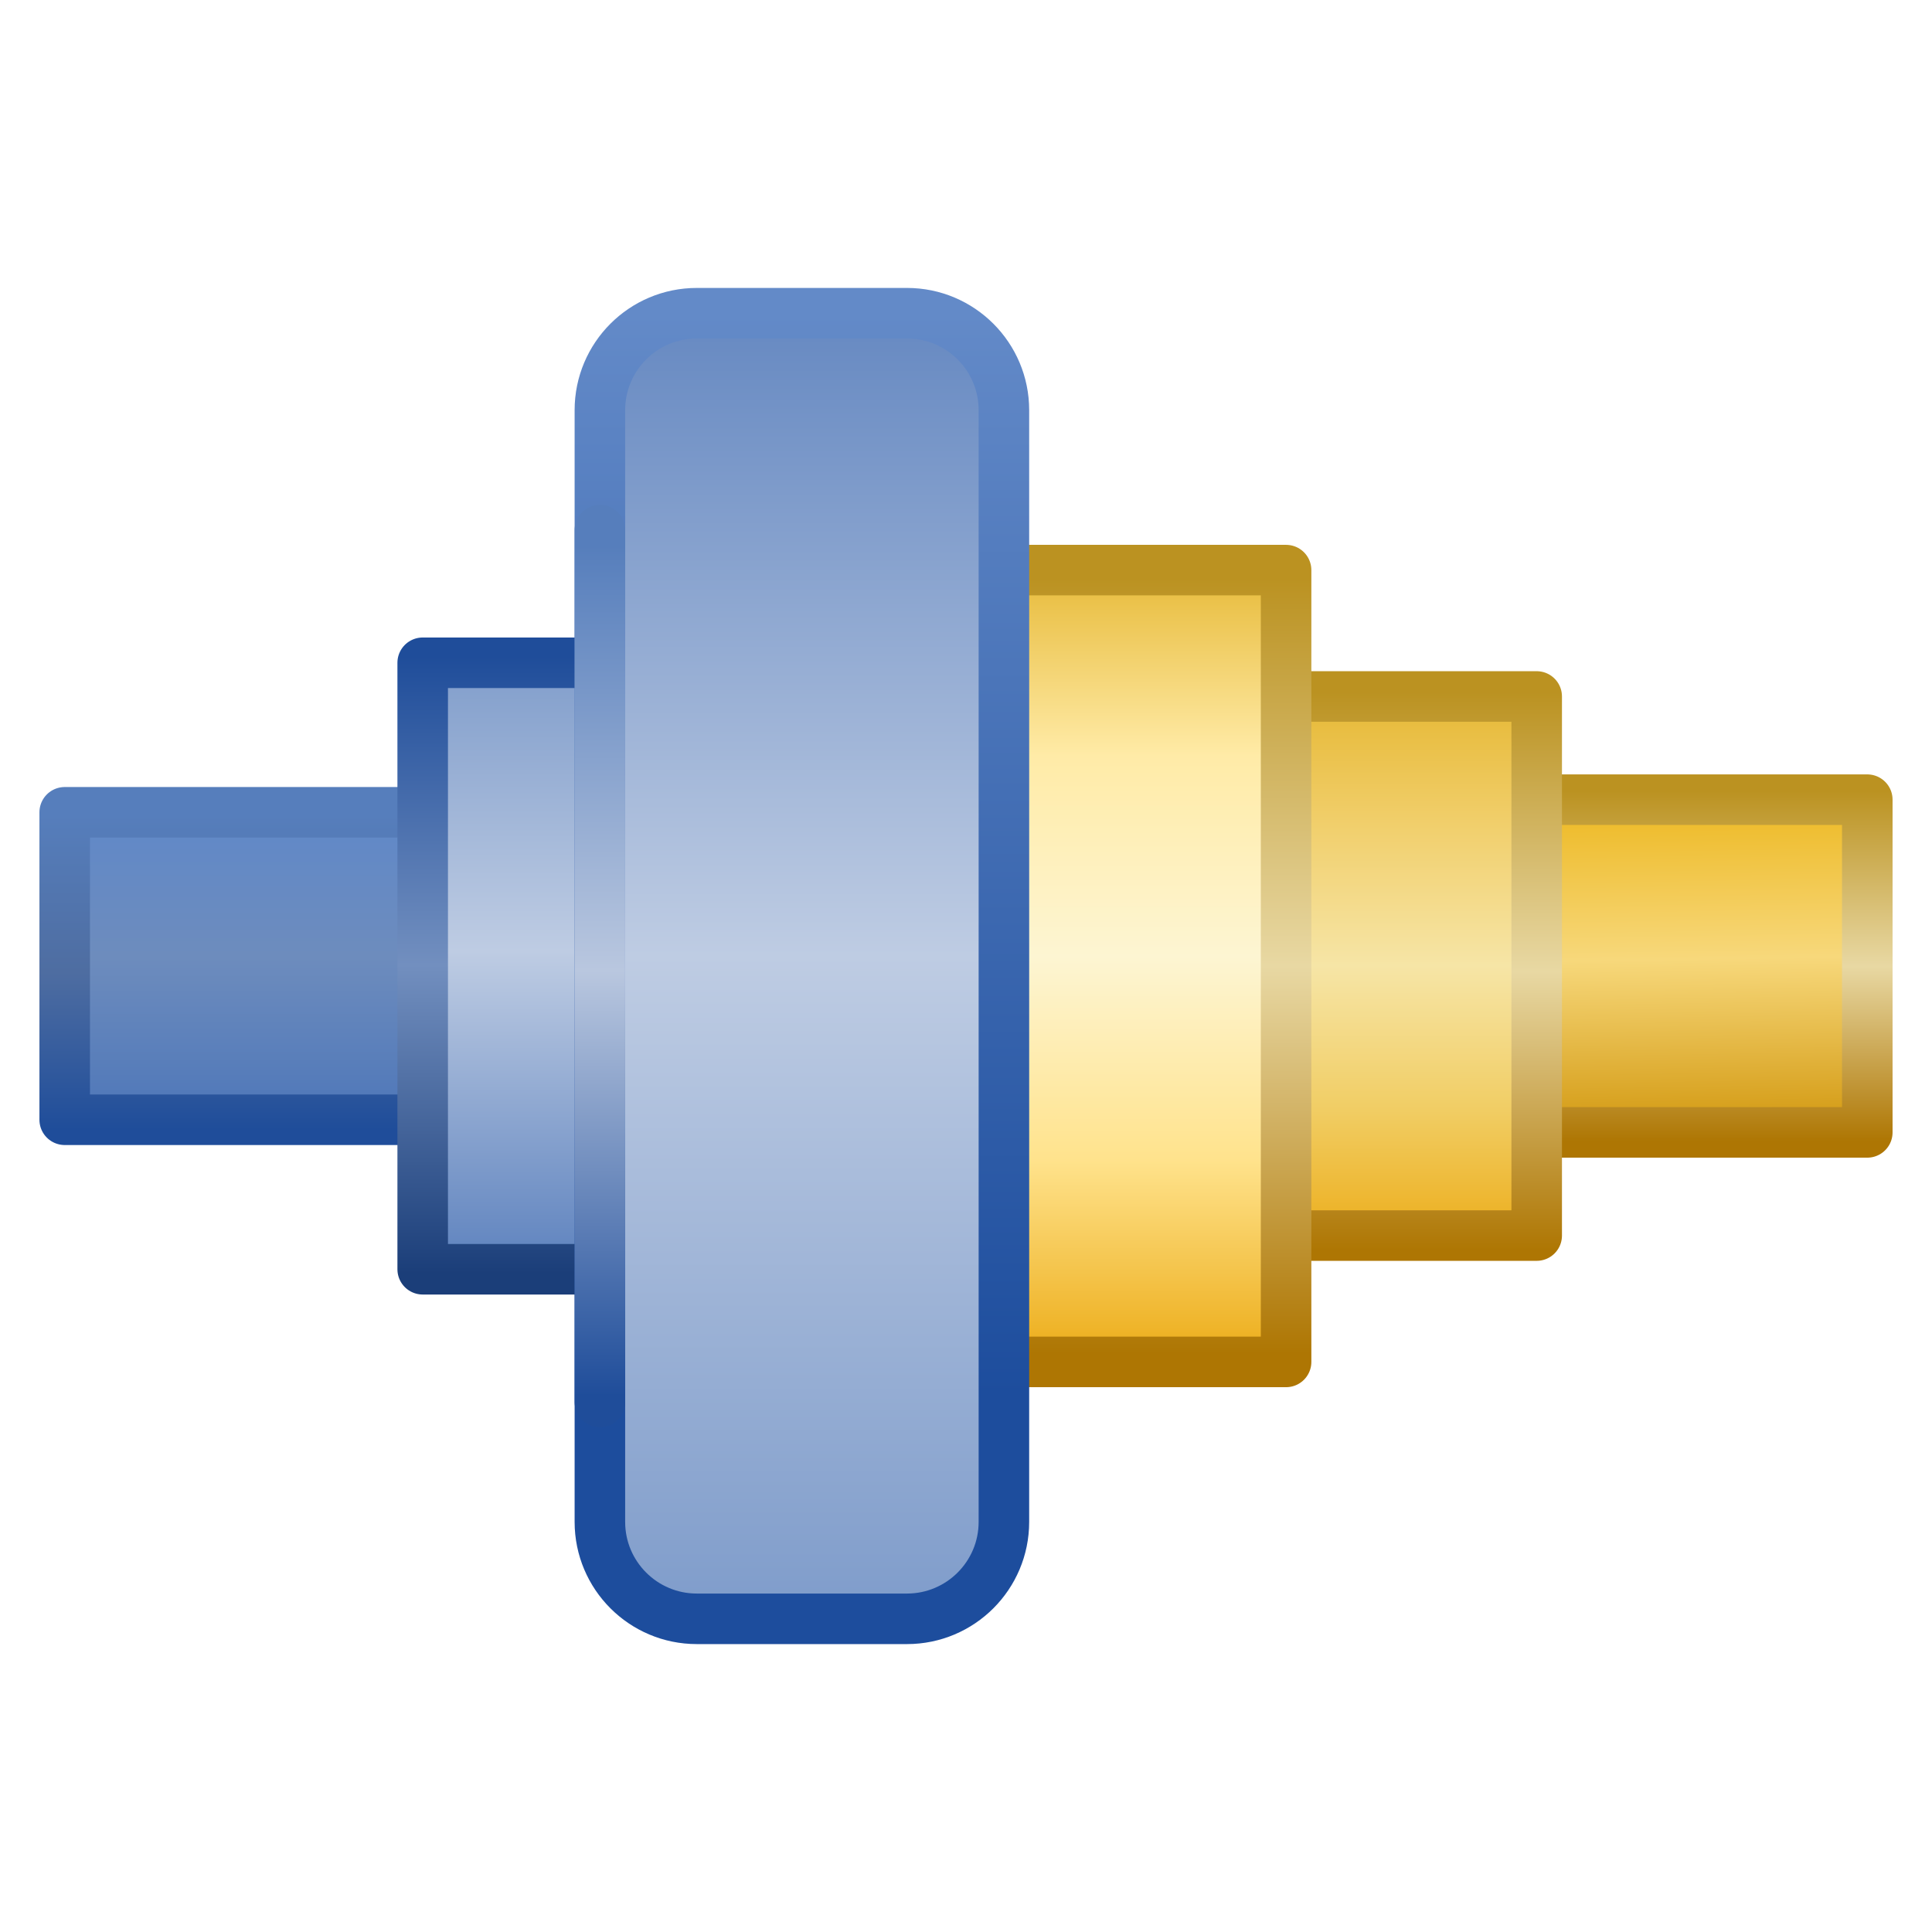
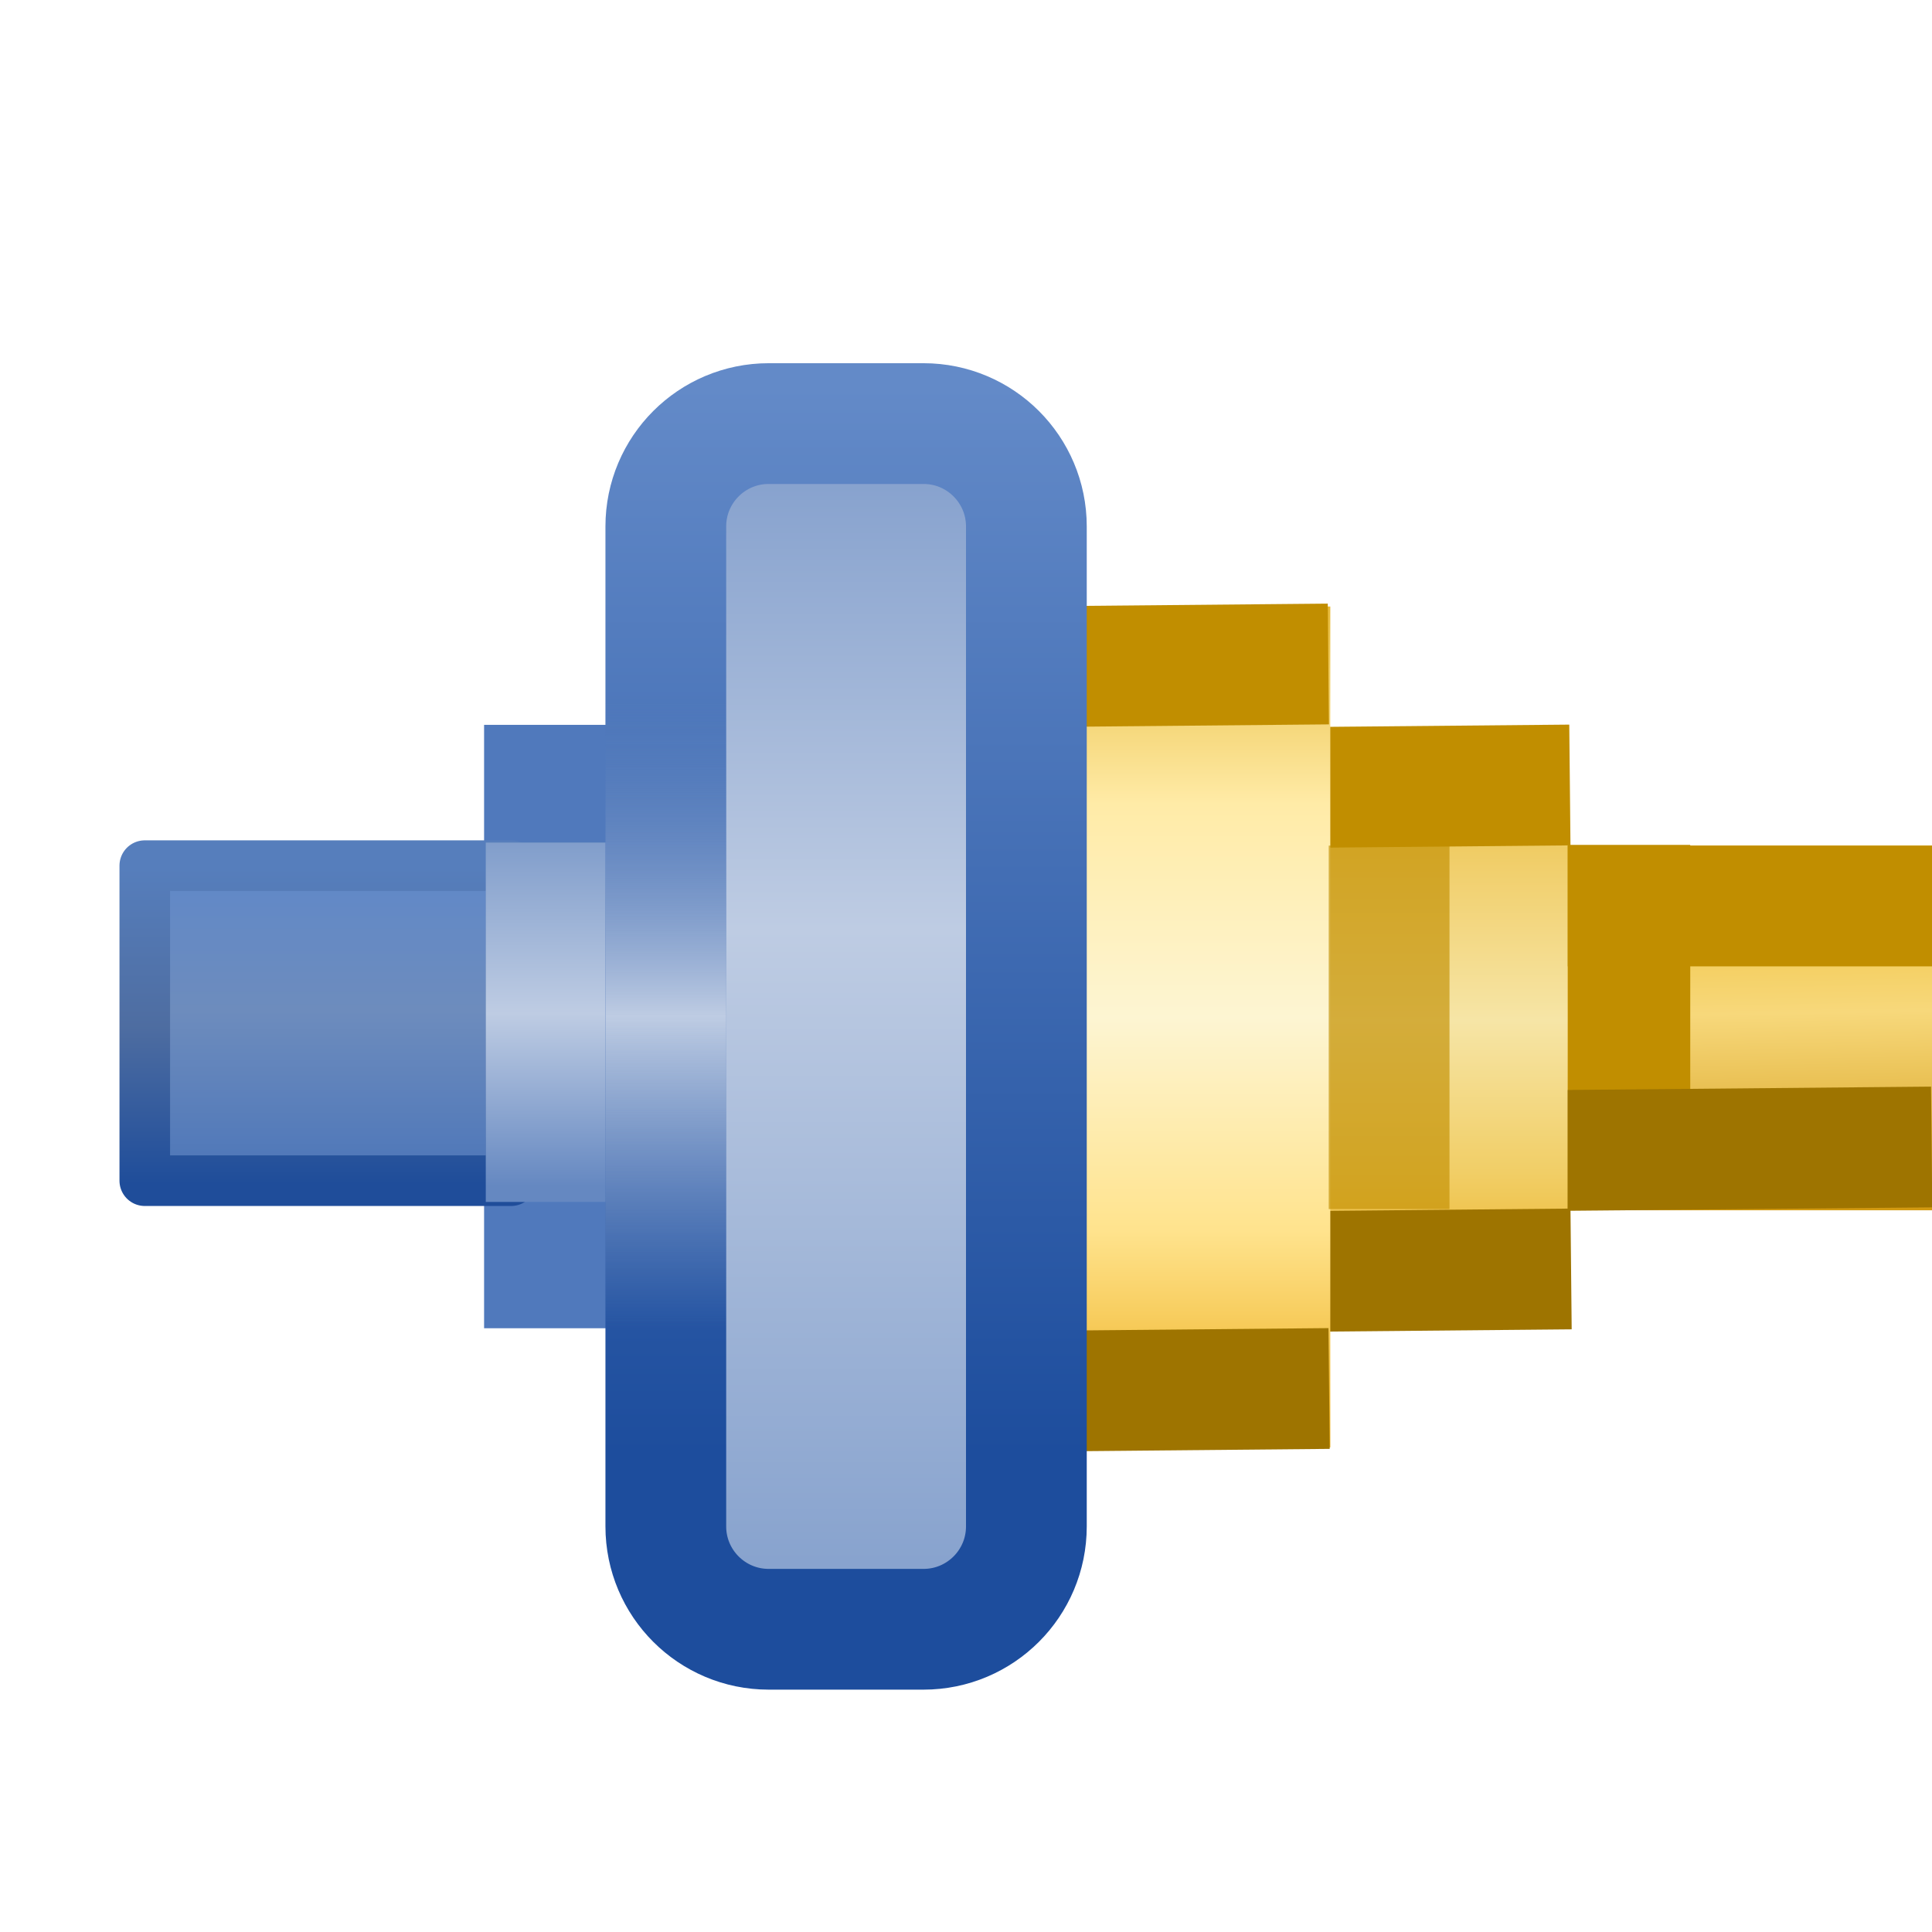
<svg xmlns="http://www.w3.org/2000/svg" xmlns:xlink="http://www.w3.org/1999/xlink" width="16" height="16" id="svg2" version="1.1">
  <defs id="defs4">
-     <linearGradient xlink:href="#linearGradient10448-9-7-0-5" id="linearGradient10770-6" gradientUnits="userSpaceOnUse" gradientTransform="translate(7.875,2.6171875e-6)" x1="324.16" y1="529.301" x2="323.983" y2="518.282" />
+     <linearGradient id="linearGradient4284">
+       <stop id="stop4286" offset="0" style="stop-color:#6588c1;stop-opacity:0" />
+       <stop style="stop-color:#becce3;stop-opacity:1" offset="0.5" id="stop4288" />
+       <stop id="stop4290" offset="1" style="stop-color:#809dcb;stop-opacity:0" />
+     </linearGradient>
+     <linearGradient xlink:href="#linearGradient10448-9-7-0-5" id="linearGradient10770-6" gradientUnits="userSpaceOnUse" gradientTransform="matrix(0.289844,0,0,0.3243228,-81.60815,874.9195)" x1="324.16" y1="529.301" x2="323.983" y2="518.282" />
    <linearGradient id="linearGradient10448-9-7-0-5">
      <stop style="stop-color:#cf9307;stop-opacity:1" offset="0" id="stop10450-3-5-6-7" />
      <stop id="stop10456-4-1-5-3" offset="0.5" style="stop-color:#f7d87b;stop-opacity:1" />
      <stop style="stop-color:#ebb313;stop-opacity:1" offset="1" id="stop10452-22-7-8-4" />
    </linearGradient>
-     <linearGradient xlink:href="#linearGradient10440-1-0-0-3" id="linearGradient10772-9" gradientUnits="userSpaceOnUse" gradientTransform="translate(7.875,2.6171875e-6)" x1="334.375" y1="529.065" x2="334.375" y2="518.674" />
    <linearGradient id="linearGradient10440-1-0-0-3">
      <stop style="stop-color:#ae7603;stop-opacity:1;" offset="0" id="stop10442-43-2-0-9" />
      <stop id="stop10521-1-2-5-3" offset="0.5" style="stop-color:#e8d8a3;stop-opacity:1" />
      <stop style="stop-color:#bb9221;stop-opacity:1" offset="1" id="stop10444-3-4-0-4" />
    </linearGradient>
-     <linearGradient xlink:href="#linearGradient10748-8" id="linearGradient10774-5" gradientUnits="userSpaceOnUse" gradientTransform="translate(7.4375,2.6171875e-6)" x1="324.16" y1="532.156" x2="324.16" y2="515.539" />
+     <linearGradient xlink:href="#linearGradient10748-8" id="linearGradient10774-5" gradientUnits="userSpaceOnUse" gradientTransform="matrix(0.2964796,0,0,0.3039015,-83.81694,885.6131)" x1="324.16" y1="532.156" x2="324.16" y2="515.539" />
    <linearGradient id="linearGradient10748-8">
      <stop id="stop10750-5" offset="0" style="stop-color:#ecac18;stop-opacity:1" />
      <stop style="stop-color:#f1ce66;stop-opacity:1" offset="0.25" id="stop10752-8" />
      <stop style="stop-color:#f6e5a6;stop-opacity:1" offset="0.5" id="stop10754-8" />
      <stop id="stop10756-4" offset="0.75" style="stop-color:#f1cf6c;stop-opacity:1" />
      <stop id="stop10758-7" offset="1" style="stop-color:#e5b630;stop-opacity:1" />
    </linearGradient>
-     <linearGradient xlink:href="#linearGradient10440-1-3-4" id="linearGradient10776-2" gradientUnits="userSpaceOnUse" gradientTransform="translate(7.4375,2.6171875e-6)" x1="334.375" y1="532.302" x2="334.375" y2="515.736" />
    <linearGradient id="linearGradient10440-1-3-4">
      <stop style="stop-color:#ae7603;stop-opacity:1;" offset="0" id="stop10442-43-0-5" />
      <stop id="stop10521-1-4-7" offset="0.5" style="stop-color:#e8d8a3;stop-opacity:1" />
      <stop style="stop-color:#bb9221;stop-opacity:1" offset="1" id="stop10444-3-2-0" />
    </linearGradient>
-     <linearGradient xlink:href="#linearGradient10448-90" id="linearGradient10778-6" gradientUnits="userSpaceOnUse" x1="324.16" y1="535.529" x2="324.16" y2="511.665" />
+     <linearGradient xlink:href="#linearGradient10448-90" id="linearGradient10778-6" gradientUnits="userSpaceOnUse" x1="324.16" y1="535.529" x2="324.16" y2="511.665" gradientTransform="matrix(0.300396,0,0,0.2963202,-87.12885,889.6357)" />
    <linearGradient id="linearGradient10448-90">
      <stop style="stop-color:#ecac18;stop-opacity:1" offset="0" id="stop10450-0" />
      <stop id="stop10458-2" offset="0.25" style="stop-color:#ffe38d;stop-opacity:1" />
      <stop id="stop10456-96" offset="0.5" style="stop-color:#fdf5d2;stop-opacity:1" />
      <stop style="stop-color:#ffeba7;stop-opacity:1" offset="0.75" id="stop10460-3" />
      <stop style="stop-color:#e5b630;stop-opacity:1" offset="1" id="stop10452-1" />
    </linearGradient>
-     <linearGradient xlink:href="#linearGradient10440-18" id="linearGradient10780-5" gradientUnits="userSpaceOnUse" x1="334.375" y1="535.362" x2="334.375" y2="512.362" />
    <linearGradient id="linearGradient10440-18">
      <stop style="stop-color:#ae7603;stop-opacity:1;" offset="0" id="stop10442-8" />
      <stop id="stop10521-7" offset="0.5" style="stop-color:#e8d8a3;stop-opacity:1" />
      <stop style="stop-color:#bb9221;stop-opacity:1" offset="1" id="stop10444-0" />
    </linearGradient>
-     <linearGradient xlink:href="#linearGradient10414-9" id="linearGradient10782-3" gradientUnits="userSpaceOnUse" x1="298.343" y1="528.105" x2="298.343" y2="519.089" />
+     <linearGradient xlink:href="#linearGradient10414-9" id="linearGradient10782-3" gradientUnits="userSpaceOnUse" x1="298.343" y1="528.105" x2="298.343" y2="519.089" gradientTransform="matrix(0.279033,0,0,0.279033,-80.3835,898.6293)" />
    <linearGradient id="linearGradient10414-9">
      <stop style="stop-color:#5078b9;stop-opacity:1;" offset="0" id="stop10416-3" />
      <stop id="stop10422-8" offset="0.5" style="stop-color:#6d8cbd;stop-opacity:1" />
      <stop style="stop-color:#5f88c9;stop-opacity:1" offset="1" id="stop10418-4" />
    </linearGradient>
-     <linearGradient xlink:href="#linearGradient10432-3" id="linearGradient10784-2" gradientUnits="userSpaceOnUse" x1="289.812" y1="528.738" x2="289.812" y2="519.362" />
+     <linearGradient xlink:href="#linearGradient10432-3" id="linearGradient10784-2" gradientUnits="userSpaceOnUse" x1="289.812" y1="528.738" x2="289.812" y2="519.362" gradientTransform="matrix(0.279033,0,0,0.279033,-80.3835,898.6293)" />
    <linearGradient id="linearGradient10432-3">
      <stop id="stop10434-4" offset="0" style="stop-color:#1f4d9a;stop-opacity:1" />
      <stop style="stop-color:#4e6da1;stop-opacity:1" offset="0.5" id="stop10436-2" />
      <stop id="stop10438-9" offset="1" style="stop-color:#567ebc;stop-opacity:1" />
    </linearGradient>
-     <linearGradient xlink:href="#linearGradient10157-6" id="linearGradient10786-1" gradientUnits="userSpaceOnUse" x1="306.051" y1="532.082" x2="306.051" y2="514.758" />
+     <linearGradient xlink:href="#linearGradient10157-6" id="linearGradient10786-1" gradientUnits="userSpaceOnUse" x1="306.051" y1="532.082" x2="306.051" y2="514.758" gradientTransform="matrix(0.2899554,0,0,0.1653178,-83.83359,958.2239)" />
    <linearGradient id="linearGradient10157-6">
      <stop style="stop-color:#6588c1;stop-opacity:1" offset="0" id="stop10159-5" />
      <stop id="stop10165-9" offset="0.5" style="stop-color:#becce3;stop-opacity:1" />
      <stop style="stop-color:#809dcb;stop-opacity:1" offset="1" id="stop10161-55" />
    </linearGradient>
-     <linearGradient xlink:href="#linearGradient10396-5" id="linearGradient10788-7" gradientUnits="userSpaceOnUse" x1="302.312" y1="532.987" x2="302.312" y2="514.675" />
    <linearGradient id="linearGradient10396-5">
      <stop style="stop-color:#1b3e79;stop-opacity:1;" offset="0" id="stop10398-7" />
      <stop id="stop10404-9" offset="0.5" style="stop-color:#728fbf;stop-opacity:1" />
      <stop style="stop-color:#1f4d9a;stop-opacity:1" offset="1" id="stop10400-9" />
    </linearGradient>
-     <linearGradient xlink:href="#linearGradient10157-2-5" id="linearGradient10790-8" gradientUnits="userSpaceOnUse" gradientTransform="translate(0,2.6171875e-6)" x1="305" y1="504.362" x2="305" y2="542.739" />
+     <linearGradient xlink:href="#linearGradient10157-2-5" id="linearGradient10790-8" gradientUnits="userSpaceOnUse" gradientTransform="matrix(0.2792979,0,0,0.274553,-80.46675,901.0646)" x1="305" y1="498.889" x2="305" y2="542.739" />
    <linearGradient id="linearGradient10157-2-5">
      <stop style="stop-color:#6588c1;stop-opacity:1" offset="0" id="stop10159-8-3" />
      <stop id="stop10165-3-9" offset="0.5" style="stop-color:#becce3;stop-opacity:1" />
      <stop style="stop-color:#809dcb;stop-opacity:1" offset="1" id="stop10161-5-0" />
    </linearGradient>
-     <linearGradient xlink:href="#linearGradient10149-39-0" id="linearGradient10792-6" gradientUnits="userSpaceOnUse" gradientTransform="translate(0,2.6171875e-6)" x1="322.875" y1="536.612" x2="322.875" y2="504.448" />
+     <linearGradient xlink:href="#linearGradient10149-39-0" id="linearGradient10792-6" gradientUnits="userSpaceOnUse" gradientTransform="matrix(0.2792979,0,0,0.274553,-80.46675,901.0646)" x1="322.875" y1="536.612" x2="322.875" y2="504.448" />
    <linearGradient id="linearGradient10149-39-0">
      <stop style="stop-color:#1d4d9d;stop-opacity:1" offset="0" id="stop10151-3-0" />
      <stop style="stop-color:#638ac8;stop-opacity:1" offset="1" id="stop10153-72-3" />
    </linearGradient>
    <linearGradient id="linearGradient10149-6-5-4">
      <stop style="stop-color:#1f4d9a;stop-opacity:1" offset="0" id="stop10151-5-7-2" />
      <stop id="stop10394-3" offset="0.5" style="stop-color:#b9c7df;stop-opacity:1" />
      <stop style="stop-color:#567ebc;stop-opacity:1" offset="1" id="stop10153-8-1-2" />
    </linearGradient>
-     <linearGradient y2="511.385" x2="322.875" y1="536.612" x1="322.875" gradientTransform="translate(0.8838835,2.6171875e-6)" gradientUnits="userSpaceOnUse" id="linearGradient5349" xlink:href="#linearGradient10149-6-5-4" />
+     <linearGradient xlink:href="#linearGradient4284" id="linearGradient10790-8-2" gradientUnits="userSpaceOnUse" gradientTransform="matrix(0.09367554,0,0,0.1648751,-23.82373,957.457)" x1="305" y1="513.878" x2="305" y2="545.352" />
  </defs>
  <g id="layer1" style="display:inline" transform="translate(0,-1036.362)">
-     <g style="display:inline" id="g10760" transform="matrix(0.279033,0,0,0.279033,-81.04642,898.1874)">
-       <rect ry="0" rx="0" y="518.925" x="323.625" height="9.875" width="22.25" id="rect10007-0-74-2-7-6" style="fill:url(#linearGradient10770-6);fill-opacity:1;stroke:url(#linearGradient10772-9);stroke-width:1.5;stroke-linecap:round;stroke-linejoin:round;stroke-miterlimit:4;stroke-opacity:1;stroke-dasharray:none;stroke-dashoffset:0" />
-       <rect ry="0" rx="0" y="515.862" x="323.188" height="16" width="12.875" id="rect10007-0-74-2-7" style="fill:url(#linearGradient10774-5);fill-opacity:1;stroke:url(#linearGradient10776-2);stroke-width:1.5;stroke-linecap:round;stroke-linejoin:round;stroke-miterlimit:4;stroke-opacity:1;stroke-dasharray:none;stroke-dashoffset:0" />
-       <rect ry="0" rx="0" y="512.112" x="315.75" height="23.5" width="12.875" id="rect10007-0-74-2" style="fill:url(#linearGradient10778-6);fill-opacity:1;stroke:url(#linearGradient10780-5);stroke-width:1.5;stroke-linecap:round;stroke-linejoin:round;stroke-miterlimit:4;stroke-opacity:1;stroke-dasharray:none;stroke-dashoffset:0" />
-       <rect ry="0" rx="0" y="514.862" x="303" height="18" width="12.875" id="rect10007-0" style="fill:#4a6fa4;fill-opacity:1;stroke:#1b3e79;stroke-width:1;stroke-linecap:round;stroke-linejoin:round;stroke-miterlimit:4;stroke-opacity:1;stroke-dasharray:none;stroke-dashoffset:0" />
-       <rect ry="0" rx="0" y="519.3" x="292.375" height="9.125" width="10.875" id="rect10007-0-7" style="fill:url(#linearGradient10782-3);fill-opacity:1;stroke:url(#linearGradient10784-2);stroke-width:1.5;stroke-linecap:round;stroke-linejoin:round;stroke-miterlimit:4;stroke-opacity:1;stroke-dasharray:none;stroke-dashoffset:0" />
-       <rect ry="0" rx="0" y="514.862" x="303" height="18" width="12.875" id="rect10007-0-74" style="fill:url(#linearGradient10786-1);fill-opacity:1;stroke:url(#linearGradient10788-7);stroke-width:1.5;stroke-linecap:round;stroke-linejoin:round;stroke-miterlimit:4;stroke-opacity:1;stroke-dasharray:none;stroke-dashoffset:0" />
-       <rect ry="2.877" rx="2.877" y="504.487" x="308.259" height="38.75" width="11.991" id="rect10007-6" style="fill:url(#linearGradient10790-8);fill-opacity:1;stroke:url(#linearGradient10792-6);stroke-width:1.5;stroke-linecap:round;stroke-linejoin:round;stroke-miterlimit:4;stroke-opacity:1;stroke-dasharray:none;stroke-dashoffset:0" />
-       <path id="rect10007-6-1" d="m 308.259,536.8 0,-25.875" style="fill:none;stroke:url(#linearGradient5349);stroke-width:1.5;stroke-linecap:round;stroke-linejoin:round;stroke-miterlimit:4;stroke-opacity:1;stroke-dashoffset:0" />
-     </g>
+     <rect style="fill:url(#linearGradient10770-6);fill-opacity:1;stroke:none;stroke-width:1.5;stroke-linecap:round;stroke-linejoin:round;stroke-miterlimit:4;stroke-dasharray:none;stroke-dashoffset:0;stroke-opacity:1" id="rect10007-0-74-2-7-6" width="5.865" height="3.021" x="10.137" y="1043.364" rx="0" ry="0" />
+     <path style="color:#000000;font-style:normal;font-variant:normal;font-weight:normal;font-stretch:normal;font-size:medium;line-height:normal;font-family:sans-serif;text-indent:0;text-align:start;text-decoration:none;text-decoration-line:none;text-decoration-style:solid;text-decoration-color:#000000;letter-spacing:normal;word-spacing:normal;text-transform:none;direction:ltr;block-progression:tb;writing-mode:lr-tb;baseline-shift:baseline;text-anchor:start;white-space:normal;clip-rule:nonzero;display:inline;overflow:visible;visibility:visible;opacity:1;isolation:auto;mix-blend-mode:normal;color-interpolation:sRGB;color-interpolation-filters:linearRGB;solid-color:#000000;solid-opacity:1;fill:#c18e00;fill-opacity:1;fill-rule:evenodd;stroke:none;stroke-width:1px;stroke-linecap:butt;stroke-linejoin:miter;stroke-miterlimit:4;stroke-dasharray:none;stroke-dashoffset:0;stroke-opacity:1;color-rendering:auto;image-rendering:auto;shape-rendering:auto;text-rendering:auto;enable-background:accumulate" d="m 12.648,1043.365 0,1 3.352,0 0,-1 -3.352,0 z" id="path4313-8-8" />
+     <path style="color:#000000;font-style:normal;font-variant:normal;font-weight:normal;font-stretch:normal;font-size:medium;line-height:normal;font-family:sans-serif;text-indent:0;text-align:start;text-decoration:none;text-decoration-line:none;text-decoration-style:solid;text-decoration-color:#000000;letter-spacing:normal;word-spacing:normal;text-transform:none;direction:ltr;block-progression:tb;writing-mode:lr-tb;baseline-shift:baseline;text-anchor:start;white-space:normal;clip-rule:nonzero;display:inline;overflow:visible;visibility:visible;opacity:1;isolation:auto;mix-blend-mode:normal;color-interpolation:sRGB;color-interpolation-filters:linearRGB;solid-color:#000000;solid-opacity:1;fill:#c18e00;fill-opacity:1;fill-rule:evenodd;stroke:none;stroke-width:0.949px;stroke-linecap:butt;stroke-linejoin:miter;stroke-miterlimit:4;stroke-dasharray:none;stroke-dashoffset:0;stroke-opacity:1;color-rendering:auto;image-rendering:auto;shape-rendering:auto;text-rendering:auto;enable-background:accumulate" d="m 12.982,1043.359 0,3.019 1.016,0 0,-3.019 z" id="path4313-8-8-7" />
+     <path style="color:#000000;font-style:normal;font-variant:normal;font-weight:normal;font-stretch:normal;font-size:medium;line-height:normal;font-family:sans-serif;text-indent:0;text-align:start;text-decoration:none;text-decoration-line:none;text-decoration-style:solid;text-decoration-color:#000000;letter-spacing:normal;word-spacing:normal;text-transform:none;direction:ltr;block-progression:tb;writing-mode:lr-tb;baseline-shift:baseline;text-anchor:start;white-space:normal;clip-rule:nonzero;display:inline;overflow:visible;visibility:visible;opacity:1;isolation:auto;mix-blend-mode:normal;color-interpolation:sRGB;color-interpolation-filters:linearRGB;solid-color:#000000;solid-opacity:1;fill:#9e7400;fill-opacity:1;fill-rule:evenodd;stroke:none;stroke-width:1px;stroke-linecap:butt;stroke-linejoin:miter;stroke-miterlimit:4;stroke-dasharray:none;stroke-dashoffset:0;stroke-opacity:1;color-rendering:auto;image-rendering:auto;shape-rendering:auto;text-rendering:auto;enable-background:accumulate" d="m 15.992,1045.361 -3.359,0.031 0.01,1 3.359,-0.031 -0.01,-1 z" id="path4313-5-1-8" />
+     <rect style="fill:url(#linearGradient10774-5);fill-opacity:1;stroke:none;stroke-width:1.5;stroke-linecap:round;stroke-linejoin:round;stroke-miterlimit:4;stroke-dasharray:none;stroke-dashoffset:0;stroke-opacity:1" id="rect10007-0-74-2-7" width="3.186" height="4.965" x="9.796" y="1042.384" rx="0" ry="0" />
+     <path style="color:#000000;font-style:normal;font-variant:normal;font-weight:normal;font-stretch:normal;font-size:medium;line-height:normal;font-family:sans-serif;text-indent:0;text-align:start;text-decoration:none;text-decoration-line:none;text-decoration-style:solid;text-decoration-color:#000000;letter-spacing:normal;word-spacing:normal;text-transform:none;direction:ltr;block-progression:tb;writing-mode:lr-tb;baseline-shift:baseline;text-anchor:start;white-space:normal;clip-rule:nonzero;display:inline;overflow:visible;visibility:visible;opacity:1;isolation:auto;mix-blend-mode:normal;color-interpolation:sRGB;color-interpolation-filters:linearRGB;solid-color:#000000;solid-opacity:1;fill:#9e7400;fill-opacity:1;fill-rule:evenodd;stroke:none;stroke-width:1px;stroke-linecap:butt;stroke-linejoin:miter;stroke-miterlimit:4;stroke-dasharray:none;stroke-dashoffset:0;stroke-opacity:1;color-rendering:auto;image-rendering:auto;shape-rendering:auto;text-rendering:auto;enable-background:accumulate" d="m 13.006,1046.371 -3.359,0.031 0.01,1 3.359,-0.031 -0.01,-1 z" id="path4313-5-1" />
+     <path style="color:#000000;font-style:normal;font-variant:normal;font-weight:normal;font-stretch:normal;font-size:medium;line-height:normal;font-family:sans-serif;text-indent:0;text-align:start;text-decoration:none;text-decoration-line:none;text-decoration-style:solid;text-decoration-color:#000000;letter-spacing:normal;word-spacing:normal;text-transform:none;direction:ltr;block-progression:tb;writing-mode:lr-tb;baseline-shift:baseline;text-anchor:start;white-space:normal;clip-rule:nonzero;display:inline;overflow:visible;visibility:visible;opacity:1;isolation:auto;mix-blend-mode:normal;color-interpolation:sRGB;color-interpolation-filters:linearRGB;solid-color:#000000;solid-opacity:1;fill:#c18e00;fill-opacity:1;fill-rule:evenodd;stroke:none;stroke-width:1px;stroke-linecap:butt;stroke-linejoin:miter;stroke-miterlimit:4;stroke-dasharray:none;stroke-dashoffset:0;stroke-opacity:1;color-rendering:auto;image-rendering:auto;shape-rendering:auto;text-rendering:auto;enable-background:accumulate" d="m 12.996,1042.363 -3.359,0.031 0.01,1 3.359,-0.031 -0.01,-1 z" id="path4313-8" />
+     <rect style="fill:url(#linearGradient10778-6);fill-opacity:1;stroke:none;stroke-width:1.502;stroke-linecap:round;stroke-linejoin:round;stroke-miterlimit:4;stroke-dasharray:none;stroke-dashoffset:0;stroke-opacity:1" id="rect10007-0-74-2" width="3.296" height="6.964" x="7.721" y="1041.385" rx="0" ry="0" />
+     <rect style="fill:#5079bc;fill-opacity:1;stroke:none;stroke-width:1;stroke-linecap:round;stroke-linejoin:round;stroke-miterlimit:4;stroke-dasharray:none;stroke-dashoffset:0;stroke-opacity:1" id="rect10007-0" width="3.747" height="4.997" x="4.009" y="1042.365" rx="0" ry="0" />
+     <rect style="fill:url(#linearGradient10782-3);fill-opacity:1;stroke:url(#linearGradient10784-2);stroke-width:0.419;stroke-linecap:round;stroke-linejoin:round;stroke-miterlimit:4;stroke-dasharray:none;stroke-dashoffset:0;stroke-opacity:1" id="rect10007-0-7" width="3.034" height="2.609" x="1.199" y="1043.531" rx="0" ry="0" />
+     <rect style="fill:url(#linearGradient10786-1);fill-opacity:1;stroke:none;stroke-width:1.5;stroke-linecap:round;stroke-linejoin:round;stroke-miterlimit:4;stroke-dasharray:none;stroke-dashoffset:0;stroke-opacity:1" id="rect10007-0-74" width="3.733" height="2.976" x="4.023" y="1043.34" rx="0" ry="0" />
+     <path style="color:#000000;font-style:normal;font-variant:normal;font-weight:normal;font-stretch:normal;font-size:medium;line-height:normal;font-family:sans-serif;text-indent:0;text-align:start;text-decoration:none;text-decoration-line:none;text-decoration-style:solid;text-decoration-color:#000000;letter-spacing:normal;word-spacing:normal;text-transform:none;direction:ltr;block-progression:tb;writing-mode:lr-tb;baseline-shift:baseline;text-anchor:start;white-space:normal;clip-rule:nonzero;display:inline;overflow:visible;visibility:visible;opacity:1;isolation:auto;mix-blend-mode:normal;color-interpolation:sRGB;color-interpolation-filters:linearRGB;solid-color:#000000;solid-opacity:1;fill:#c18e00;fill-opacity:1;fill-rule:evenodd;stroke:none;stroke-width:1px;stroke-linecap:butt;stroke-linejoin:miter;stroke-miterlimit:4;stroke-dasharray:none;stroke-dashoffset:0;stroke-opacity:1;color-rendering:auto;image-rendering:auto;shape-rendering:auto;text-rendering:auto;enable-background:accumulate" d="m 10.996,1041.361 -3.359,0.031 0.01,1 3.359,-0.031 -0.01,-1 z" id="path4313" />
+     <path style="color:#000000;font-style:normal;font-variant:normal;font-weight:normal;font-stretch:normal;font-size:medium;line-height:normal;font-family:sans-serif;text-indent:0;text-align:start;text-decoration:none;text-decoration-line:none;text-decoration-style:solid;text-decoration-color:#000000;letter-spacing:normal;word-spacing:normal;text-transform:none;direction:ltr;block-progression:tb;writing-mode:lr-tb;baseline-shift:baseline;text-anchor:start;white-space:normal;clip-rule:nonzero;display:inline;overflow:visible;visibility:visible;opacity:1;isolation:auto;mix-blend-mode:normal;color-interpolation:sRGB;color-interpolation-filters:linearRGB;solid-color:#000000;solid-opacity:1;fill:#9e7400;fill-opacity:1;fill-rule:evenodd;stroke:none;stroke-width:1px;stroke-linecap:butt;stroke-linejoin:miter;stroke-miterlimit:4;stroke-dasharray:none;stroke-dashoffset:0;stroke-opacity:1;color-rendering:auto;image-rendering:auto;shape-rendering:auto;text-rendering:auto;enable-background:accumulate" d="m 11.002,1047.361 -3.359,0.031 0.01,1 3.359,-0.031 -0.01,-1 z" id="path4313-5" />
+     <rect ry="0.852" style="fill:url(#linearGradient10790-8);fill-opacity:1;stroke:url(#linearGradient10792-6);stroke-width:1;stroke-linecap:round;stroke-linejoin:round;stroke-miterlimit:4;stroke-dasharray:none;stroke-dashoffset:0;stroke-opacity:1" id="rect10007-6" width="2.986" height="9.985" x="5.514" y="1039.87" rx="0.852" />
+     <rect style="display:inline;fill:url(#linearGradient10790-8-2);fill-opacity:1;stroke:none;stroke-width:3.584;stroke-linecap:round;stroke-linejoin:round;stroke-miterlimit:4;stroke-dasharray:none;stroke-dashoffset:0;stroke-opacity:1" id="rect10007-6-6" width="1.001" height="5.577" x="5.014" y="1042.044" />
+     <path style="color:#000000;font-style:normal;font-variant:normal;font-weight:normal;font-stretch:normal;font-size:medium;line-height:normal;font-family:sans-serif;text-indent:0;text-align:start;text-decoration:none;text-decoration-line:none;text-decoration-style:solid;text-decoration-color:#000000;letter-spacing:normal;word-spacing:normal;text-transform:none;direction:ltr;block-progression:tb;writing-mode:lr-tb;baseline-shift:baseline;text-anchor:start;white-space:normal;clip-rule:nonzero;display:inline;overflow:visible;visibility:visible;opacity:1;isolation:auto;mix-blend-mode:normal;color-interpolation:sRGB;color-interpolation-filters:linearRGB;solid-color:#000000;solid-opacity:1;fill:#c18e00;fill-opacity:0.646;fill-rule:evenodd;stroke:none;stroke-width:0.974px;stroke-linecap:butt;stroke-linejoin:miter;stroke-miterlimit:4;stroke-dasharray:none;stroke-dashoffset:0;stroke-opacity:1;color-rendering:auto;image-rendering:auto;shape-rendering:auto;text-rendering:auto;enable-background:accumulate" d="m 11.004,1043.365 0,3.01 1,0 0,-3.01 z" id="path4313-8-8-7-8" />
  </g>
</svg>
